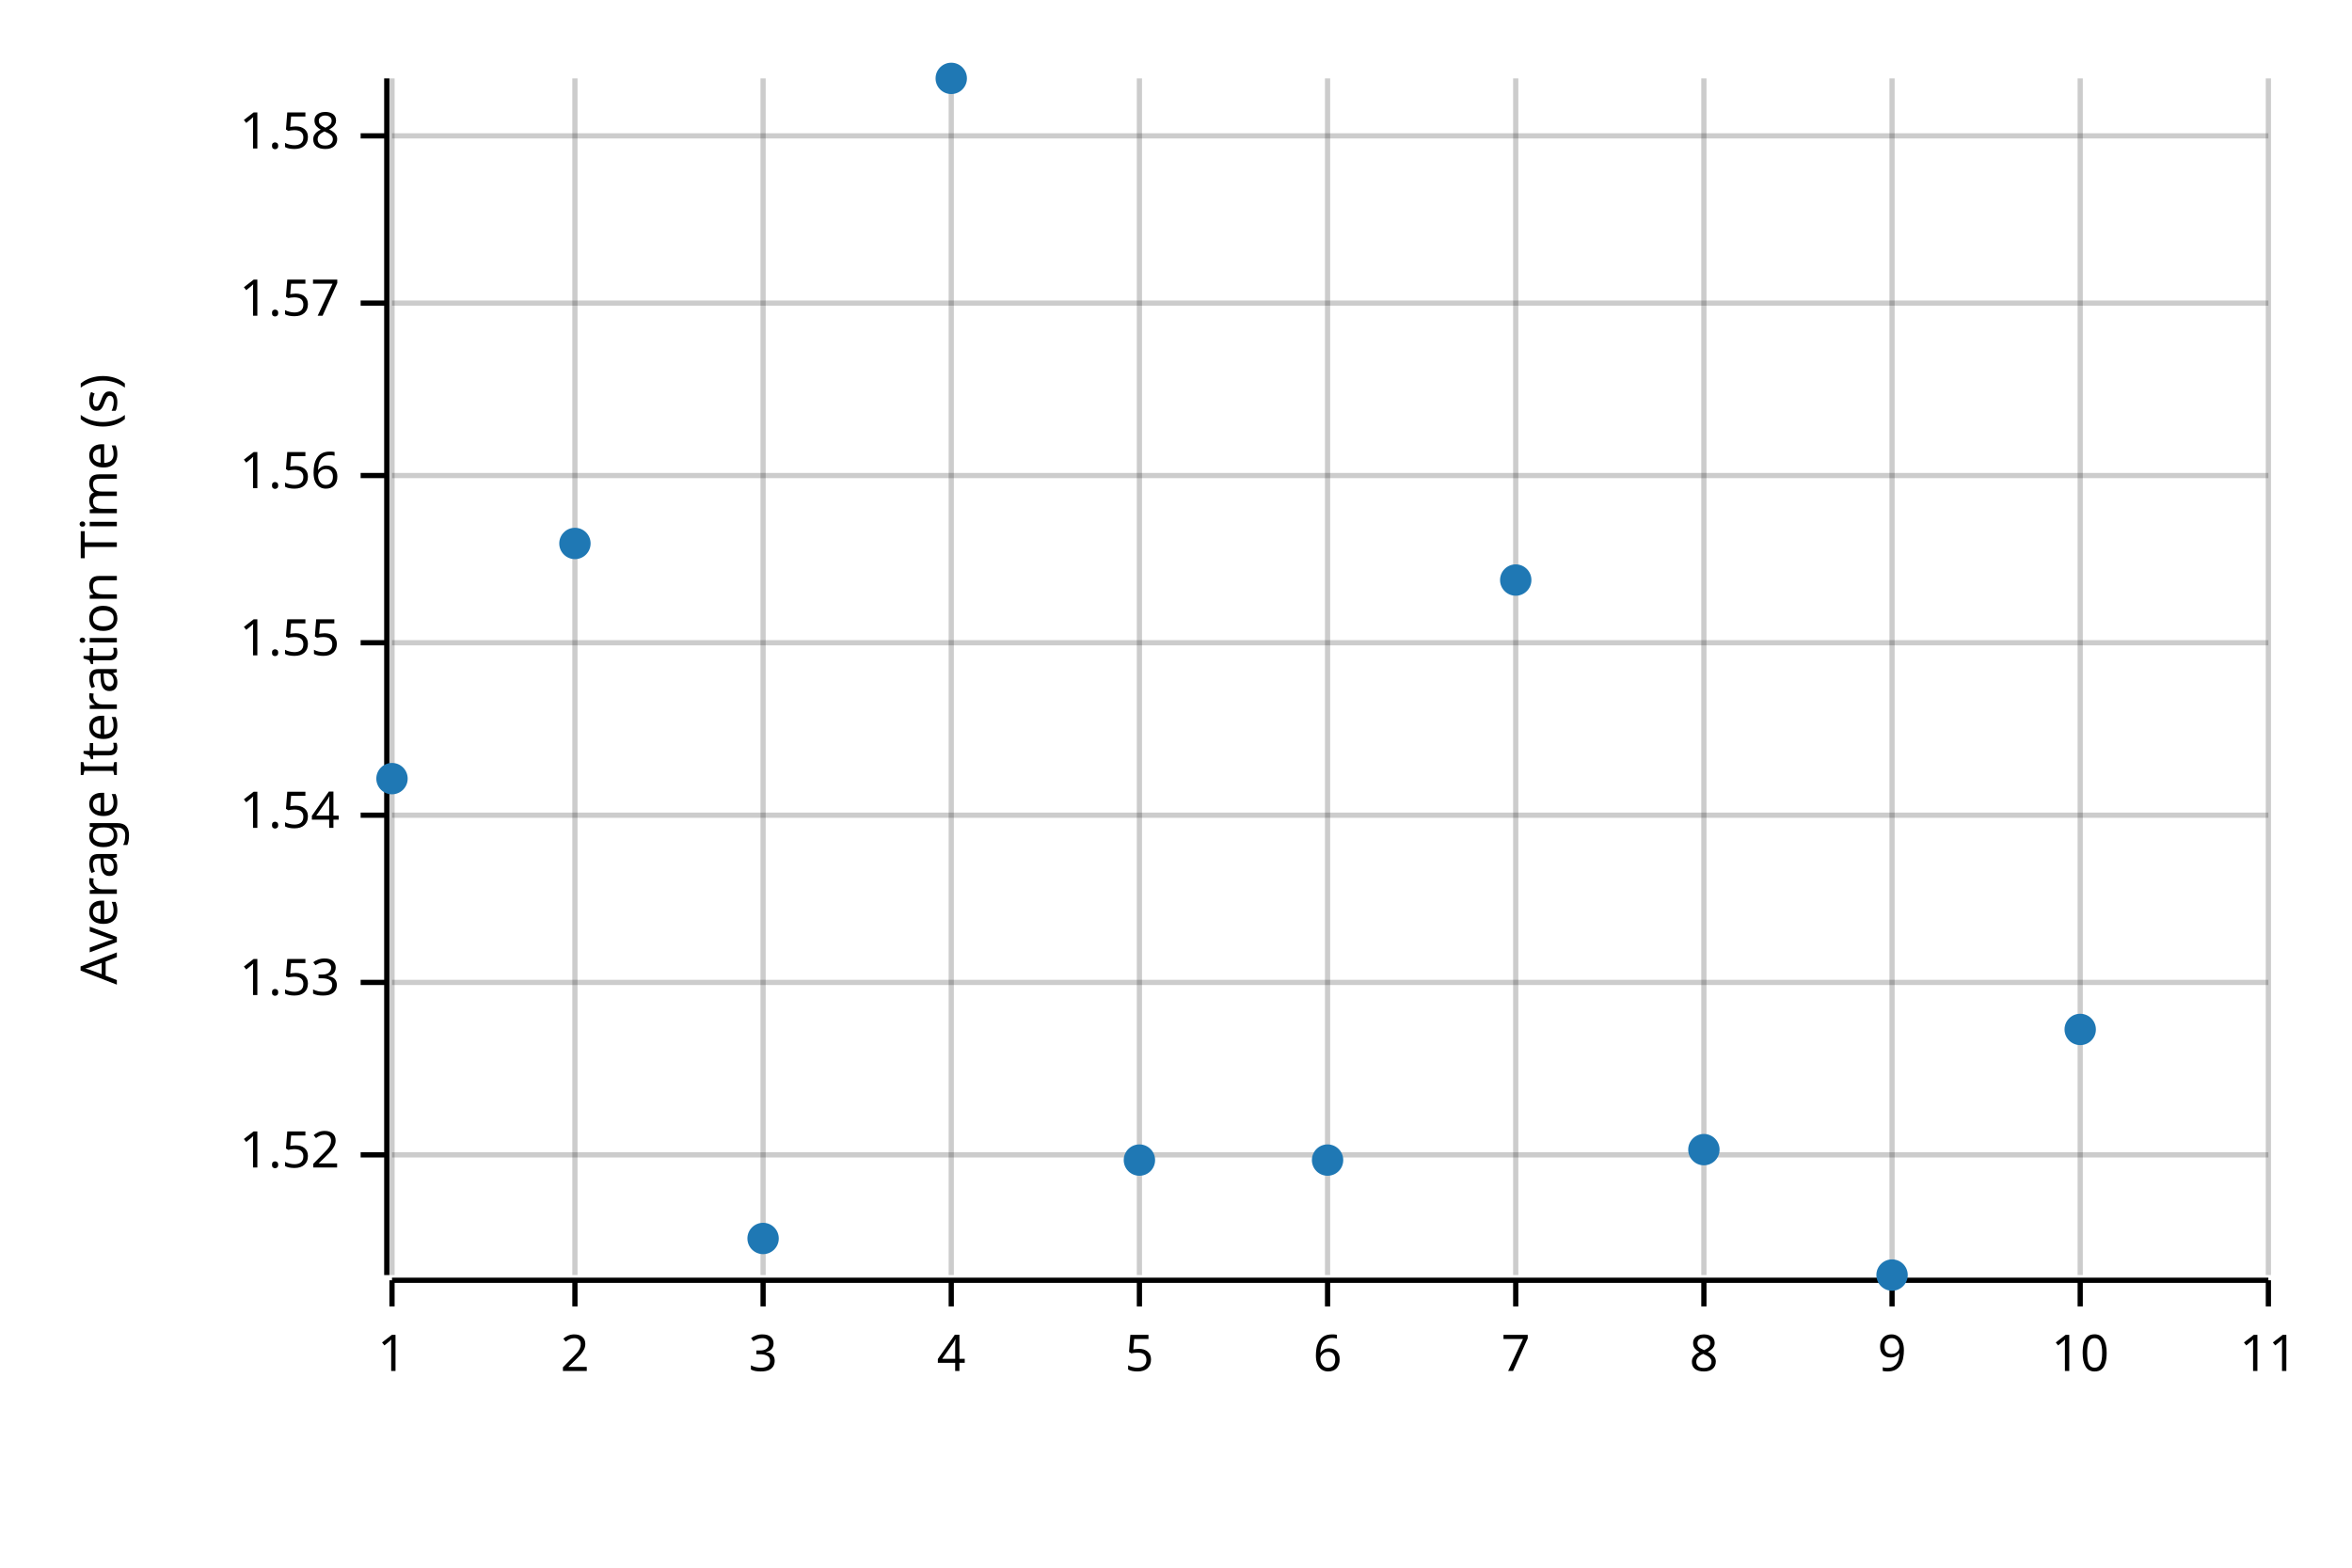
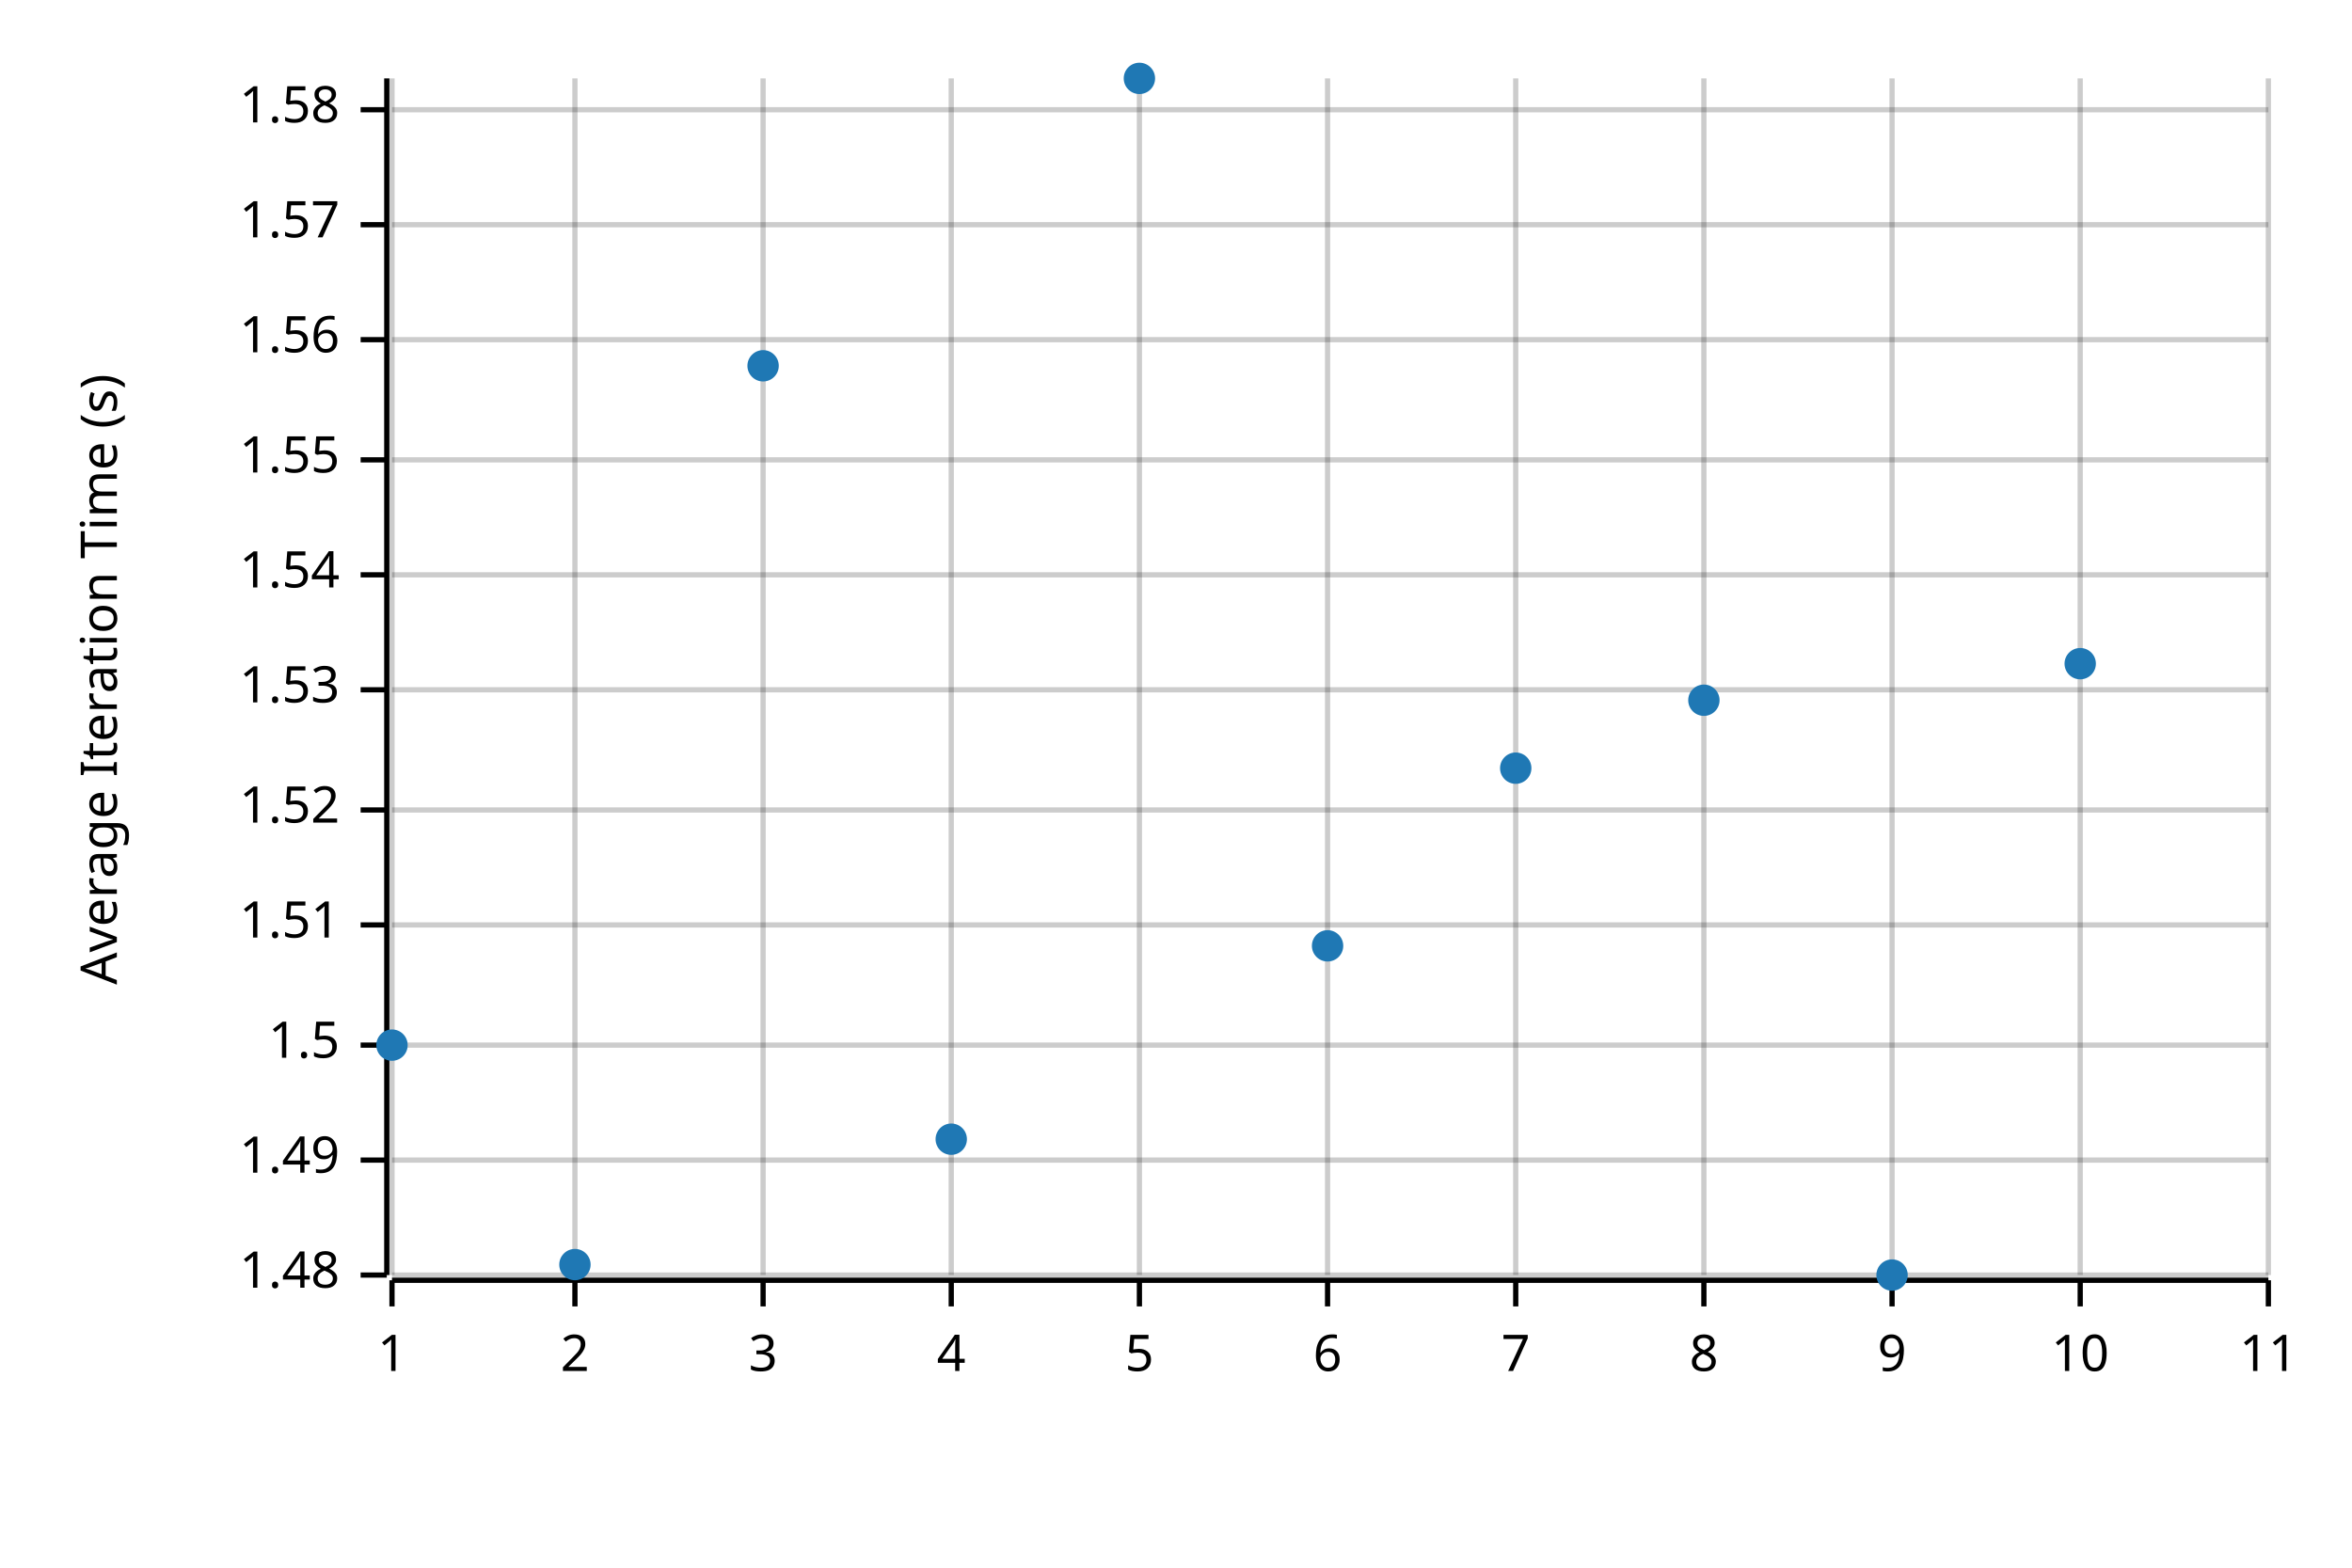
<svg xmlns="http://www.w3.org/2000/svg" width="450" height="300" viewBox="0 0 450 300">
  <text x="15" y="130" dy="0.76em" text-anchor="middle" font-family="sans-serif" font-size="9.677" opacity="1" fill="#000000" transform="rotate(270, 15, 130)">
Average Iteration Time (s)
</text>
  <line opacity="0.2" stroke="#000000" stroke-width="1" x1="75" y1="244" x2="75" y2="15" />
  <line opacity="0.2" stroke="#000000" stroke-width="1" x1="110" y1="244" x2="110" y2="15" />
  <line opacity="0.2" stroke="#000000" stroke-width="1" x1="146" y1="244" x2="146" y2="15" />
  <line opacity="0.2" stroke="#000000" stroke-width="1" x1="182" y1="244" x2="182" y2="15" />
  <line opacity="0.2" stroke="#000000" stroke-width="1" x1="218" y1="244" x2="218" y2="15" />
  <line opacity="0.2" stroke="#000000" stroke-width="1" x1="254" y1="244" x2="254" y2="15" />
  <line opacity="0.2" stroke="#000000" stroke-width="1" x1="290" y1="244" x2="290" y2="15" />
  <line opacity="0.2" stroke="#000000" stroke-width="1" x1="326" y1="244" x2="326" y2="15" />
  <line opacity="0.2" stroke="#000000" stroke-width="1" x1="362" y1="244" x2="362" y2="15" />
  <line opacity="0.2" stroke="#000000" stroke-width="1" x1="398" y1="244" x2="398" y2="15" />
  <line opacity="0.2" stroke="#000000" stroke-width="1" x1="434" y1="244" x2="434" y2="15" />
-   <line opacity="0.2" stroke="#000000" stroke-width="1" x1="75" y1="221" x2="434" y2="221" />
-   <line opacity="0.2" stroke="#000000" stroke-width="1" x1="75" y1="188" x2="434" y2="188" />
-   <line opacity="0.2" stroke="#000000" stroke-width="1" x1="75" y1="156" x2="434" y2="156" />
-   <line opacity="0.2" stroke="#000000" stroke-width="1" x1="75" y1="123" x2="434" y2="123" />
-   <line opacity="0.2" stroke="#000000" stroke-width="1" x1="75" y1="91" x2="434" y2="91" />
-   <line opacity="0.2" stroke="#000000" stroke-width="1" x1="75" y1="58" x2="434" y2="58" />
-   <line opacity="0.2" stroke="#000000" stroke-width="1" x1="75" y1="26" x2="434" y2="26" />
+   <line opacity="0.2" stroke="#000000" stroke-width="1" x1="75" y1="244" x2="434" y2="244" />
+   <line opacity="0.2" stroke="#000000" stroke-width="1" x1="75" y1="222" x2="434" y2="222" />
+   <line opacity="0.2" stroke="#000000" stroke-width="1" x1="75" y1="200" x2="434" y2="200" />
+   <line opacity="0.2" stroke="#000000" stroke-width="1" x1="75" y1="177" x2="434" y2="177" />
+   <line opacity="0.2" stroke="#000000" stroke-width="1" x1="75" y1="155" x2="434" y2="155" />
+   <line opacity="0.2" stroke="#000000" stroke-width="1" x1="75" y1="132" x2="434" y2="132" />
+   <line opacity="0.2" stroke="#000000" stroke-width="1" x1="75" y1="110" x2="434" y2="110" />
+   <line opacity="0.2" stroke="#000000" stroke-width="1" x1="75" y1="88" x2="434" y2="88" />
+   <line opacity="0.2" stroke="#000000" stroke-width="1" x1="75" y1="65" x2="434" y2="65" />
+   <line opacity="0.2" stroke="#000000" stroke-width="1" x1="75" y1="43" x2="434" y2="43" />
+   <line opacity="0.2" stroke="#000000" stroke-width="1" x1="75" y1="21" x2="434" y2="21" />
  <polyline fill="none" opacity="1" stroke="#000000" stroke-width="1" points="74,15 74,244 " />
-   <text x="65" y="221" dy="0.5ex" text-anchor="end" font-family="sans-serif" font-size="9.677" opacity="1" fill="#000000">
+   <text x="65" y="244" dy="0.5ex" text-anchor="end" font-family="sans-serif" font-size="9.677" opacity="1" fill="#000000">
+ 1.48
+ </text>
+   <polyline fill="none" opacity="1" stroke="#000000" stroke-width="1" points="69,244 74,244 " />
+   <text x="65" y="222" dy="0.5ex" text-anchor="end" font-family="sans-serif" font-size="9.677" opacity="1" fill="#000000">
+ 1.49
+ </text>
+   <polyline fill="none" opacity="1" stroke="#000000" stroke-width="1" points="69,222 74,222 " />
+   <text x="65" y="200" dy="0.5ex" text-anchor="end" font-family="sans-serif" font-size="9.677" opacity="1" fill="#000000">
+ 1.5
+ </text>
+   <polyline fill="none" opacity="1" stroke="#000000" stroke-width="1" points="69,200 74,200 " />
+   <text x="65" y="177" dy="0.5ex" text-anchor="end" font-family="sans-serif" font-size="9.677" opacity="1" fill="#000000">
+ 1.51
+ </text>
+   <polyline fill="none" opacity="1" stroke="#000000" stroke-width="1" points="69,177 74,177 " />
+   <text x="65" y="155" dy="0.5ex" text-anchor="end" font-family="sans-serif" font-size="9.677" opacity="1" fill="#000000">
1.52
</text>
-   <polyline fill="none" opacity="1" stroke="#000000" stroke-width="1" points="69,221 74,221 " />
-   <text x="65" y="188" dy="0.5ex" text-anchor="end" font-family="sans-serif" font-size="9.677" opacity="1" fill="#000000">
+   <polyline fill="none" opacity="1" stroke="#000000" stroke-width="1" points="69,155 74,155 " />
+   <text x="65" y="132" dy="0.5ex" text-anchor="end" font-family="sans-serif" font-size="9.677" opacity="1" fill="#000000">
1.53
</text>
-   <polyline fill="none" opacity="1" stroke="#000000" stroke-width="1" points="69,188 74,188 " />
-   <text x="65" y="156" dy="0.5ex" text-anchor="end" font-family="sans-serif" font-size="9.677" opacity="1" fill="#000000">
+   <polyline fill="none" opacity="1" stroke="#000000" stroke-width="1" points="69,132 74,132 " />
+   <text x="65" y="110" dy="0.5ex" text-anchor="end" font-family="sans-serif" font-size="9.677" opacity="1" fill="#000000">
1.54
</text>
-   <polyline fill="none" opacity="1" stroke="#000000" stroke-width="1" points="69,156 74,156 " />
-   <text x="65" y="123" dy="0.5ex" text-anchor="end" font-family="sans-serif" font-size="9.677" opacity="1" fill="#000000">
+   <polyline fill="none" opacity="1" stroke="#000000" stroke-width="1" points="69,110 74,110 " />
+   <text x="65" y="88" dy="0.5ex" text-anchor="end" font-family="sans-serif" font-size="9.677" opacity="1" fill="#000000">
1.55
</text>
-   <polyline fill="none" opacity="1" stroke="#000000" stroke-width="1" points="69,123 74,123 " />
-   <text x="65" y="91" dy="0.5ex" text-anchor="end" font-family="sans-serif" font-size="9.677" opacity="1" fill="#000000">
+   <polyline fill="none" opacity="1" stroke="#000000" stroke-width="1" points="69,88 74,88 " />
+   <text x="65" y="65" dy="0.5ex" text-anchor="end" font-family="sans-serif" font-size="9.677" opacity="1" fill="#000000">
1.56
</text>
-   <polyline fill="none" opacity="1" stroke="#000000" stroke-width="1" points="69,91 74,91 " />
-   <text x="65" y="58" dy="0.5ex" text-anchor="end" font-family="sans-serif" font-size="9.677" opacity="1" fill="#000000">
+   <polyline fill="none" opacity="1" stroke="#000000" stroke-width="1" points="69,65 74,65 " />
+   <text x="65" y="43" dy="0.5ex" text-anchor="end" font-family="sans-serif" font-size="9.677" opacity="1" fill="#000000">
1.57
</text>
-   <polyline fill="none" opacity="1" stroke="#000000" stroke-width="1" points="69,58 74,58 " />
-   <text x="65" y="26" dy="0.5ex" text-anchor="end" font-family="sans-serif" font-size="9.677" opacity="1" fill="#000000">
+   <polyline fill="none" opacity="1" stroke="#000000" stroke-width="1" points="69,43 74,43 " />
+   <text x="65" y="21" dy="0.5ex" text-anchor="end" font-family="sans-serif" font-size="9.677" opacity="1" fill="#000000">
1.58
</text>
-   <polyline fill="none" opacity="1" stroke="#000000" stroke-width="1" points="69,26 74,26 " />
+   <polyline fill="none" opacity="1" stroke="#000000" stroke-width="1" points="69,21 74,21 " />
  <polyline fill="none" opacity="1" stroke="#000000" stroke-width="1" points="75,245 434,245 " />
  <text x="75" y="255" dy="0.76em" text-anchor="middle" font-family="sans-serif" font-size="9.677" opacity="1" fill="#000000">
1
</text>
  <polyline fill="none" opacity="1" stroke="#000000" stroke-width="1" points="75,245 75,250 " />
  <text x="110" y="255" dy="0.76em" text-anchor="middle" font-family="sans-serif" font-size="9.677" opacity="1" fill="#000000">
2
</text>
  <polyline fill="none" opacity="1" stroke="#000000" stroke-width="1" points="110,245 110,250 " />
  <text x="146" y="255" dy="0.76em" text-anchor="middle" font-family="sans-serif" font-size="9.677" opacity="1" fill="#000000">
3
</text>
  <polyline fill="none" opacity="1" stroke="#000000" stroke-width="1" points="146,245 146,250 " />
  <text x="182" y="255" dy="0.76em" text-anchor="middle" font-family="sans-serif" font-size="9.677" opacity="1" fill="#000000">
4
</text>
  <polyline fill="none" opacity="1" stroke="#000000" stroke-width="1" points="182,245 182,250 " />
  <text x="218" y="255" dy="0.76em" text-anchor="middle" font-family="sans-serif" font-size="9.677" opacity="1" fill="#000000">
5
</text>
  <polyline fill="none" opacity="1" stroke="#000000" stroke-width="1" points="218,245 218,250 " />
  <text x="254" y="255" dy="0.76em" text-anchor="middle" font-family="sans-serif" font-size="9.677" opacity="1" fill="#000000">
6
</text>
  <polyline fill="none" opacity="1" stroke="#000000" stroke-width="1" points="254,245 254,250 " />
  <text x="290" y="255" dy="0.76em" text-anchor="middle" font-family="sans-serif" font-size="9.677" opacity="1" fill="#000000">
7
</text>
  <polyline fill="none" opacity="1" stroke="#000000" stroke-width="1" points="290,245 290,250 " />
  <text x="326" y="255" dy="0.76em" text-anchor="middle" font-family="sans-serif" font-size="9.677" opacity="1" fill="#000000">
8
</text>
  <polyline fill="none" opacity="1" stroke="#000000" stroke-width="1" points="326,245 326,250 " />
  <text x="362" y="255" dy="0.76em" text-anchor="middle" font-family="sans-serif" font-size="9.677" opacity="1" fill="#000000">
9
</text>
  <polyline fill="none" opacity="1" stroke="#000000" stroke-width="1" points="362,245 362,250 " />
  <text x="398" y="255" dy="0.76em" text-anchor="middle" font-family="sans-serif" font-size="9.677" opacity="1" fill="#000000">
10
</text>
  <polyline fill="none" opacity="1" stroke="#000000" stroke-width="1" points="398,245 398,250 " />
  <text x="434" y="255" dy="0.76em" text-anchor="middle" font-family="sans-serif" font-size="9.677" opacity="1" fill="#000000">
11
</text>
  <polyline fill="none" opacity="1" stroke="#000000" stroke-width="1" points="434,245 434,250 " />
-   <circle cx="75" cy="149" r="3" opacity="1" fill="#1F78B4" stroke="none" stroke-width="1" />
-   <circle cx="110" cy="104" r="3" opacity="1" fill="#1F78B4" stroke="none" stroke-width="1" />
-   <circle cx="146" cy="237" r="3" opacity="1" fill="#1F78B4" stroke="none" stroke-width="1" />
-   <circle cx="182" cy="15" r="3" opacity="1" fill="#1F78B4" stroke="none" stroke-width="1" />
-   <circle cx="218" cy="222" r="3" opacity="1" fill="#1F78B4" stroke="none" stroke-width="1" />
-   <circle cx="254" cy="222" r="3" opacity="1" fill="#1F78B4" stroke="none" stroke-width="1" />
-   <circle cx="290" cy="111" r="3" opacity="1" fill="#1F78B4" stroke="none" stroke-width="1" />
-   <circle cx="326" cy="220" r="3" opacity="1" fill="#1F78B4" stroke="none" stroke-width="1" />
+   <circle cx="75" cy="200" r="3" opacity="1" fill="#1F78B4" stroke="none" stroke-width="1" />
+   <circle cx="110" cy="242" r="3" opacity="1" fill="#1F78B4" stroke="none" stroke-width="1" />
+   <circle cx="146" cy="70" r="3" opacity="1" fill="#1F78B4" stroke="none" stroke-width="1" />
+   <circle cx="182" cy="218" r="3" opacity="1" fill="#1F78B4" stroke="none" stroke-width="1" />
+   <circle cx="218" cy="15" r="3" opacity="1" fill="#1F78B4" stroke="none" stroke-width="1" />
+   <circle cx="254" cy="181" r="3" opacity="1" fill="#1F78B4" stroke="none" stroke-width="1" />
+   <circle cx="290" cy="147" r="3" opacity="1" fill="#1F78B4" stroke="none" stroke-width="1" />
+   <circle cx="326" cy="134" r="3" opacity="1" fill="#1F78B4" stroke="none" stroke-width="1" />
  <circle cx="362" cy="244" r="3" opacity="1" fill="#1F78B4" stroke="none" stroke-width="1" />
-   <circle cx="398" cy="197" r="3" opacity="1" fill="#1F78B4" stroke="none" stroke-width="1" />
+   <circle cx="398" cy="127" r="3" opacity="1" fill="#1F78B4" stroke="none" stroke-width="1" />
</svg>
